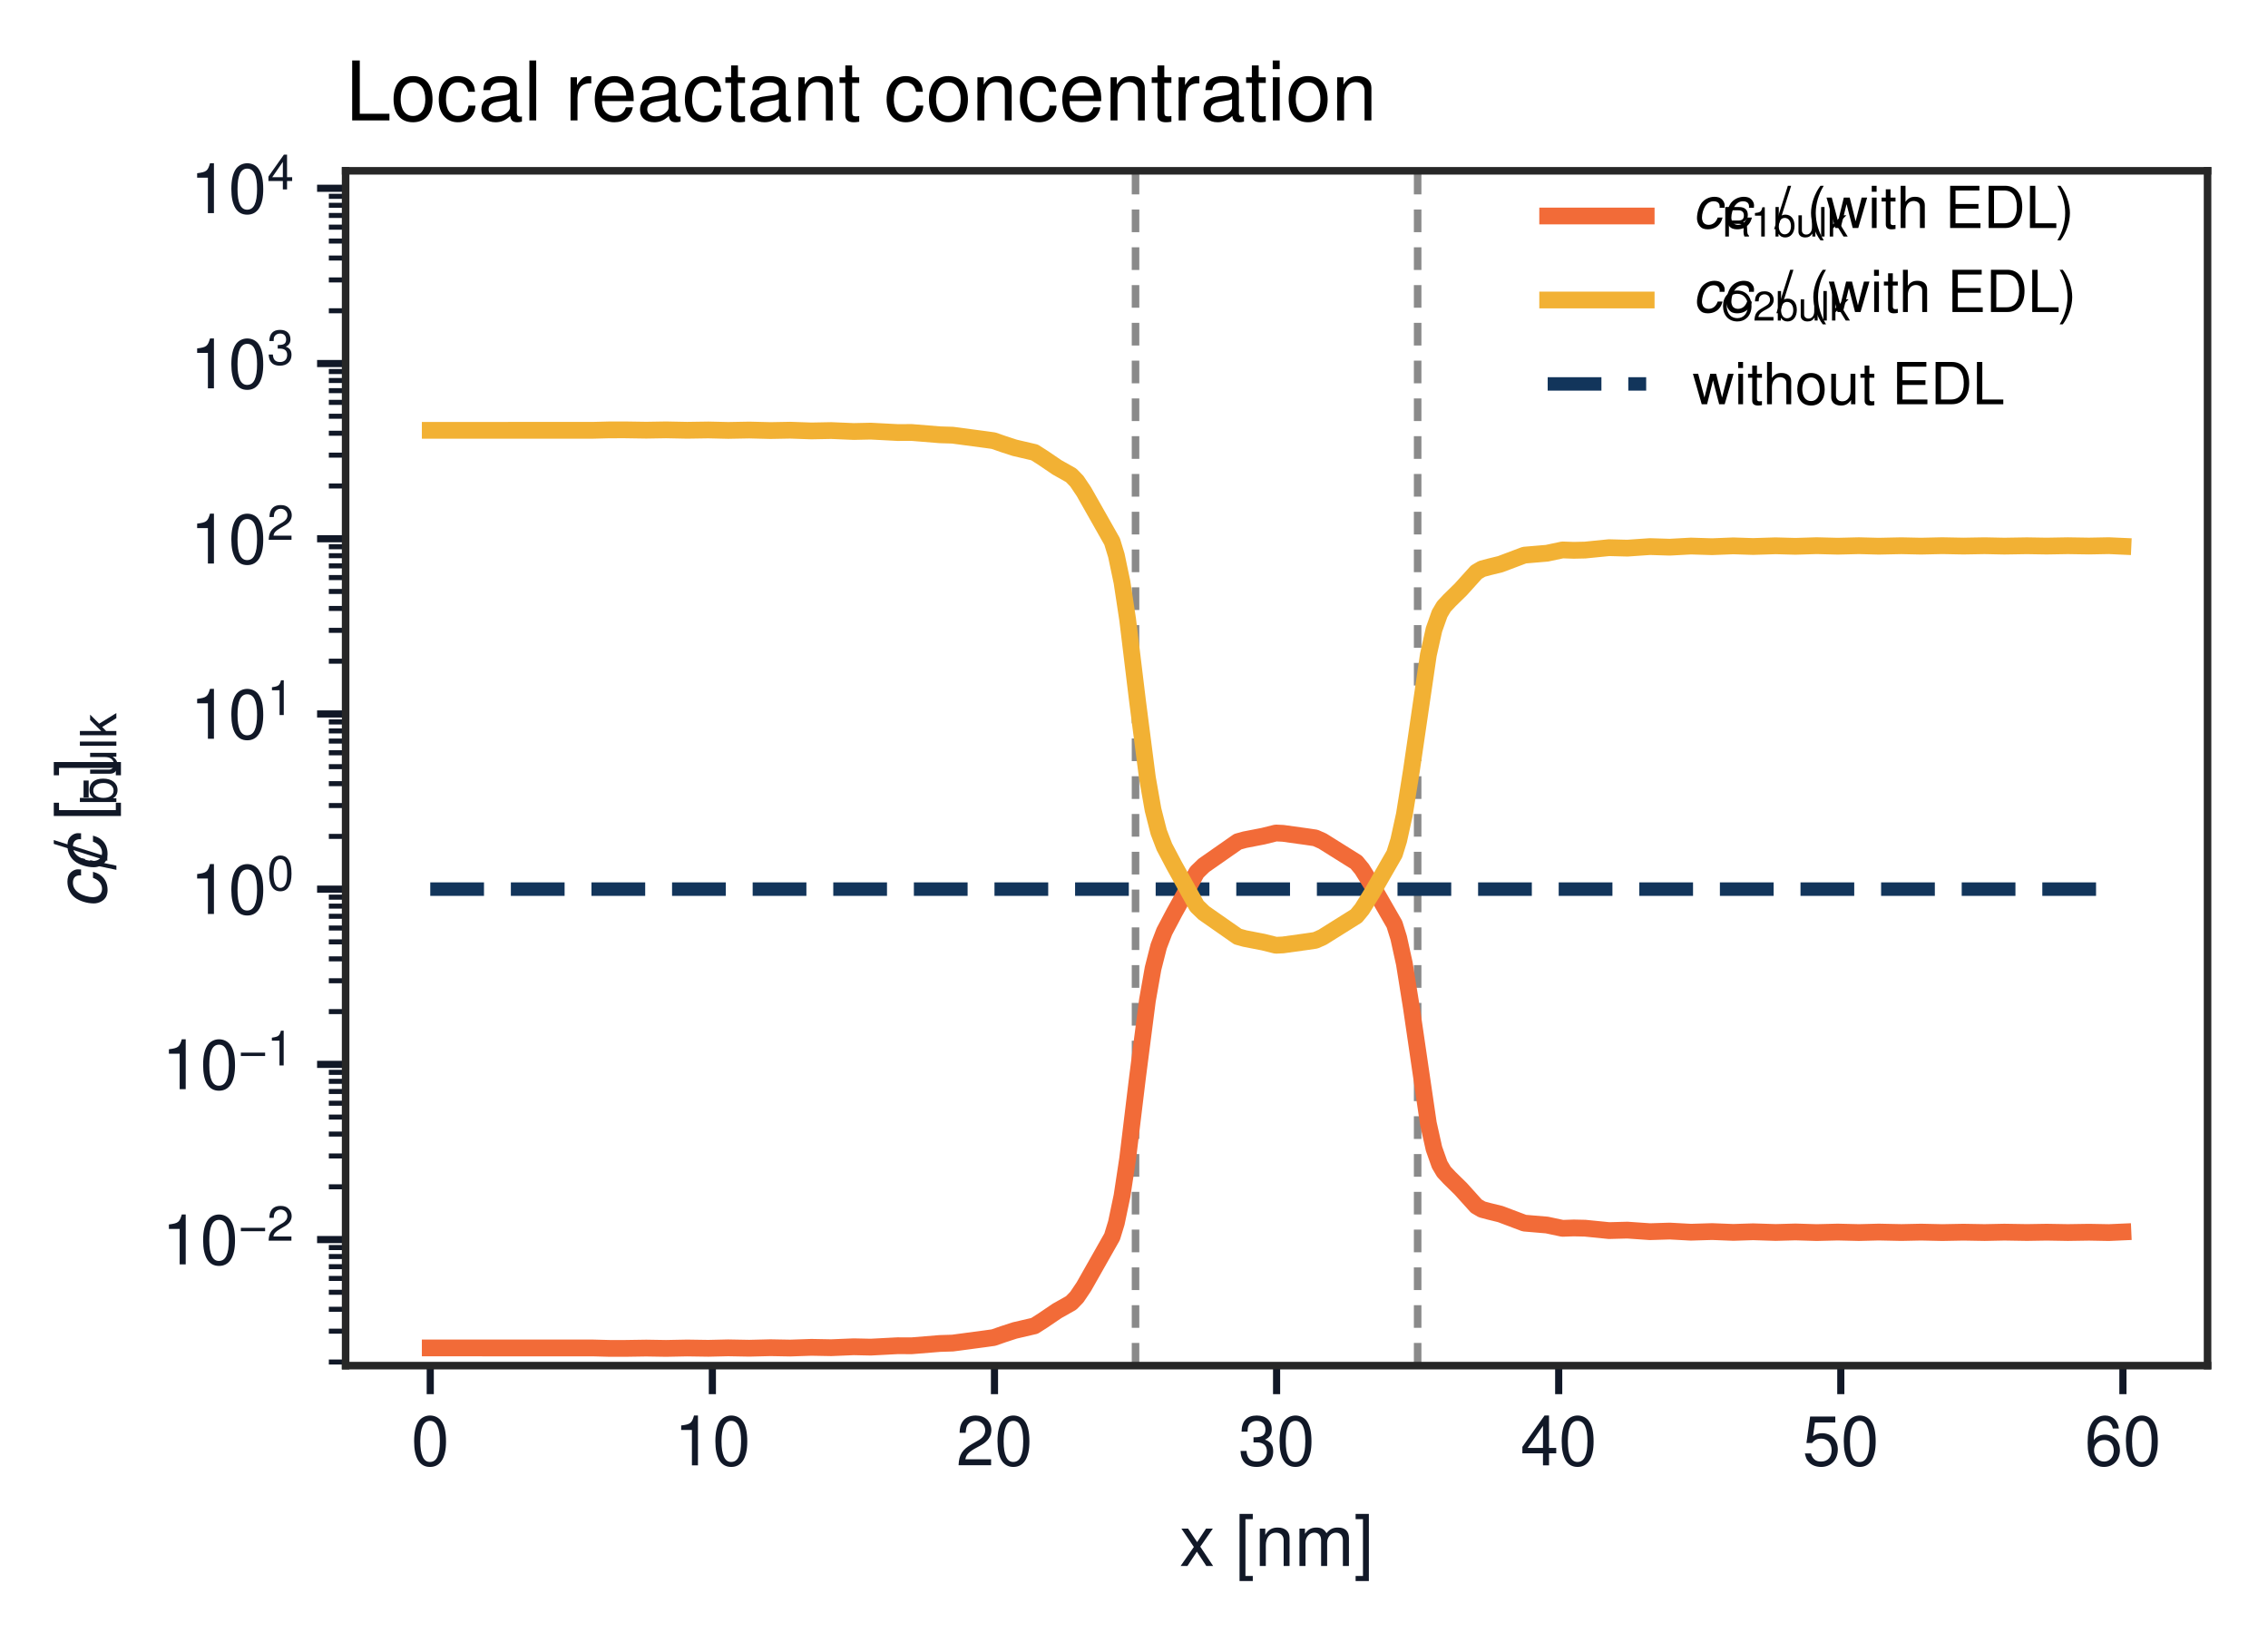
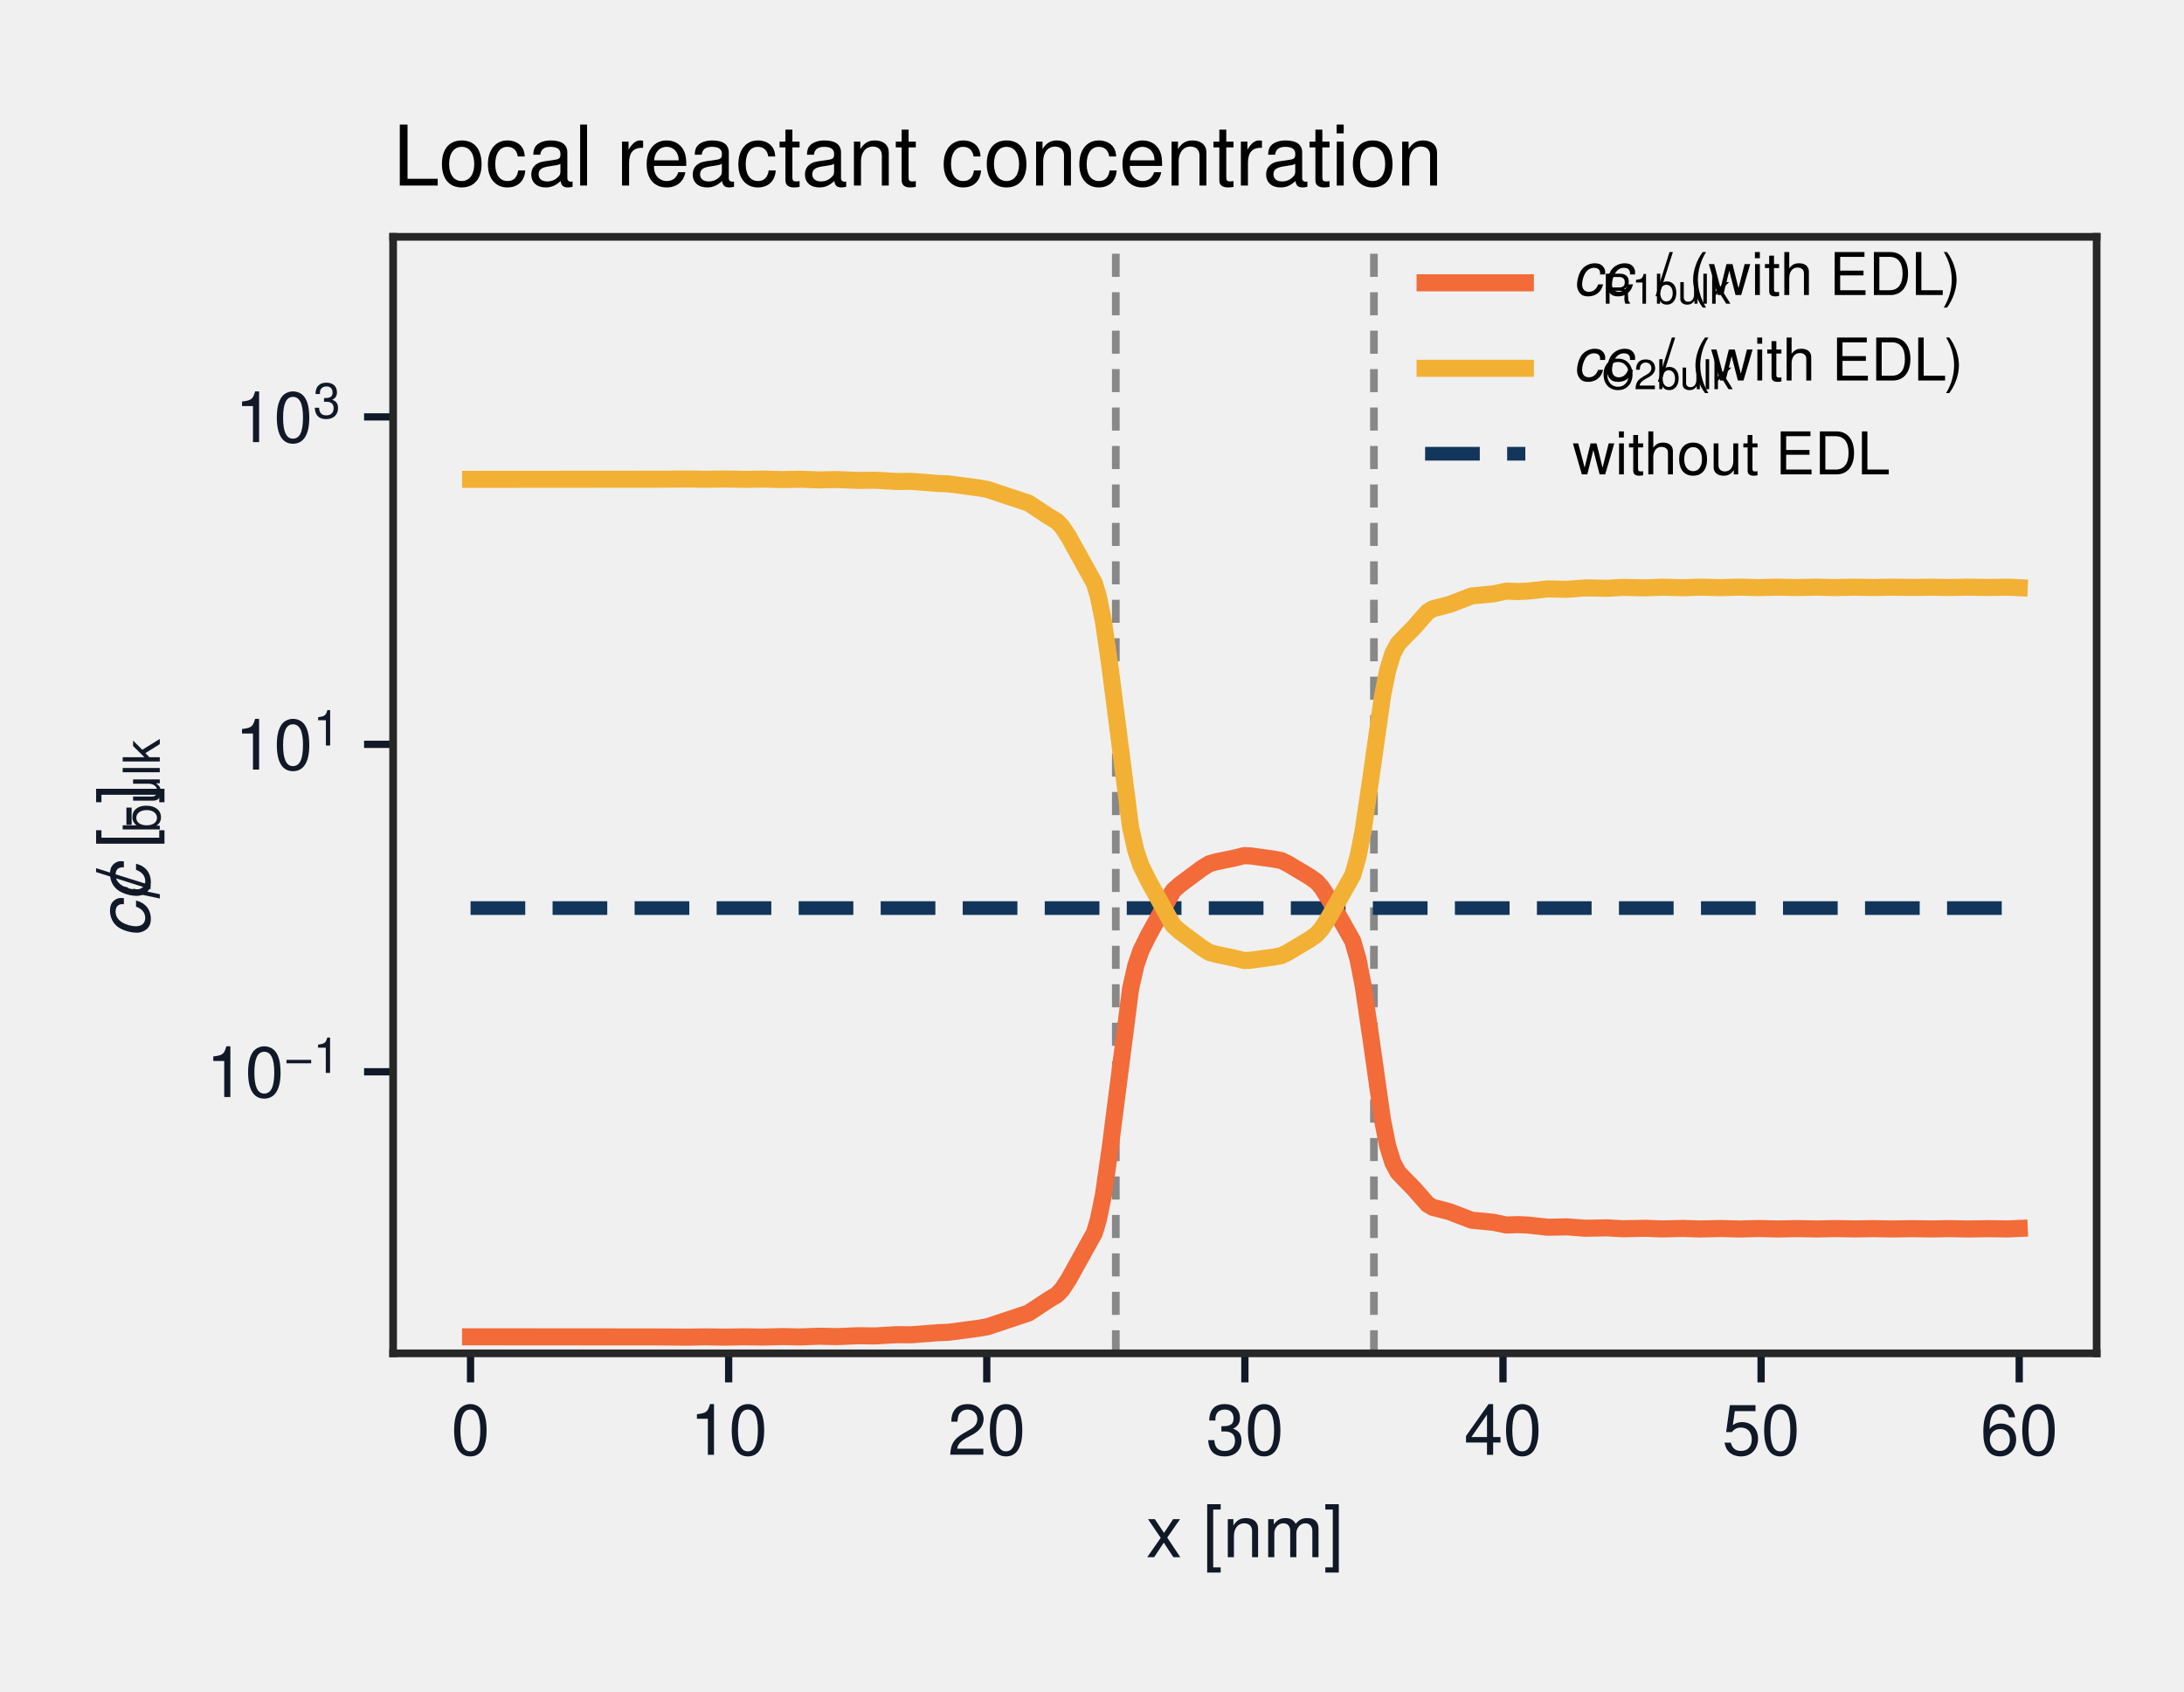
- <svg xmlns="http://www.w3.org/2000/svg" xmlns:xlink="http://www.w3.org/1999/xlink" width="270.125pt" height="195.568pt" viewBox="0 0 270.125 195.568" version="1.1">
+ <svg xmlns="http://www.w3.org/2000/svg" xmlns:xlink="http://www.w3.org/1999/xlink" width="255.6pt" height="198pt" viewBox="0 0 255.6 198" version="1.1">
  <defs>
    <style type="text/css">*{stroke-linejoin: round; stroke-linecap: butt}</style>
  </defs>
  <g id="figure_1">
    <g id="patch_1">
-       <path d="M 0 195.568  L 270.125 195.568  L 270.125 0  L 0 0  z " style="fill: #ffffff" />
+       <path d="M 0 198  L 255.6 198  L 255.6 0  L 0 0  L 0 198  z " style="fill: none; opacity: 0" />
    </g>
    <g id="axes_1">
      <g id="patch_2">
-         <path d="M 41.165 162.653  L 262.925 162.653  L 262.925 20.345  L 41.165 20.345  z " style="fill: #ffffff" />
+         <path d="M 46.008 158.4  L 245.376 158.4  L 245.376 27.72  L 46.008 27.72  L 46.008 158.4  z " style="fill: none" />
      </g>
      <g id="matplotlib.axis_1">
        <g id="xtick_1">
          <g id="line2d_1">
            <defs>
-               <path id="m03a0f07dfd" d="M 0 0  L 0 3.4  " style="stroke: #111827; stroke-width: 0.85" />
+               <path id="m084838611c" d="M 0 0  L 0 3.4  " style="stroke: #111827; stroke-width: 0.85" />
            </defs>
            <g>
-               <use xlink:href="#m03a0f07dfd" x="51.245" y="162.653" style="fill: #111827; stroke: #111827; stroke-width: 0.85" />
+               <use xlink:href="#m084838611c" x="55.07" y="158.4" style="fill: #111827; stroke: #111827; stroke-width: 0.85" />
            </g>
          </g>
          <g id="text_1">
-             <text style="fill: #111827; font: 8.2px 'Helvetica', 'Nimbus Sans', 'Arial', 'DejaVu Sans', sans-serif; text-anchor: middle" x="51.245" y="174.531" transform="rotate(-0 51.245 174.5311)">0</text>
+             <text style="fill: #111827; font: 8.2px 'Helvetica', 'Nimbus Sans', 'Arial', 'DejaVu Sans', sans-serif; text-anchor: middle" x="55.07" y="170.278" transform="rotate(-0 55.07018 170.2783)">0</text>
          </g>
        </g>
        <g id="xtick_2">
          <g id="line2d_2">
            <g>
-               <use xlink:href="#m03a0f07dfd" x="84.845" y="162.653" style="fill: #111827; stroke: #111827; stroke-width: 0.85" />
+               <use xlink:href="#m084838611c" x="85.277" y="158.4" style="fill: #111827; stroke: #111827; stroke-width: 0.85" />
            </g>
          </g>
          <g id="text_2">
-             <text style="fill: #111827; font: 8.2px 'Helvetica', 'Nimbus Sans', 'Arial', 'DejaVu Sans', sans-serif; text-anchor: middle" x="84.845" y="174.531" transform="rotate(-0 84.845 174.5311)">10</text>
+             <text style="fill: #111827; font: 8.2px 'Helvetica', 'Nimbus Sans', 'Arial', 'DejaVu Sans', sans-serif; text-anchor: middle" x="85.277" y="170.278" transform="rotate(-0 85.27746 170.2783)">10</text>
          </g>
        </g>
        <g id="xtick_3">
          <g id="line2d_3">
            <g>
-               <use xlink:href="#m03a0f07dfd" x="118.445" y="162.653" style="fill: #111827; stroke: #111827; stroke-width: 0.85" />
+               <use xlink:href="#m084838611c" x="115.485" y="158.4" style="fill: #111827; stroke: #111827; stroke-width: 0.85" />
            </g>
          </g>
          <g id="text_3">
-             <text style="fill: #111827; font: 8.2px 'Helvetica', 'Nimbus Sans', 'Arial', 'DejaVu Sans', sans-serif; text-anchor: middle" x="118.445" y="174.531" transform="rotate(-0 118.445 174.5311)">20</text>
+             <text style="fill: #111827; font: 8.2px 'Helvetica', 'Nimbus Sans', 'Arial', 'DejaVu Sans', sans-serif; text-anchor: middle" x="115.485" y="170.278" transform="rotate(-0 115.4847 170.2783)">20</text>
          </g>
        </g>
        <g id="xtick_4">
          <g id="line2d_4">
            <g>
-               <use xlink:href="#m03a0f07dfd" x="152.045" y="162.653" style="fill: #111827; stroke: #111827; stroke-width: 0.85" />
+               <use xlink:href="#m084838611c" x="145.692" y="158.4" style="fill: #111827; stroke: #111827; stroke-width: 0.85" />
            </g>
          </g>
          <g id="text_4">
-             <text style="fill: #111827; font: 8.2px 'Helvetica', 'Nimbus Sans', 'Arial', 'DejaVu Sans', sans-serif; text-anchor: middle" x="152.045" y="174.531" transform="rotate(-0 152.045 174.5311)">30</text>
+             <text style="fill: #111827; font: 8.2px 'Helvetica', 'Nimbus Sans', 'Arial', 'DejaVu Sans', sans-serif; text-anchor: middle" x="145.692" y="170.278" transform="rotate(-0 145.692 170.2783)">30</text>
          </g>
        </g>
        <g id="xtick_5">
          <g id="line2d_5">
            <g>
-               <use xlink:href="#m03a0f07dfd" x="185.645" y="162.653" style="fill: #111827; stroke: #111827; stroke-width: 0.85" />
+               <use xlink:href="#m084838611c" x="175.899" y="158.4" style="fill: #111827; stroke: #111827; stroke-width: 0.85" />
            </g>
          </g>
          <g id="text_5">
-             <text style="fill: #111827; font: 8.2px 'Helvetica', 'Nimbus Sans', 'Arial', 'DejaVu Sans', sans-serif; text-anchor: middle" x="185.645" y="174.531" transform="rotate(-0 185.645 174.5311)">40</text>
+             <text style="fill: #111827; font: 8.2px 'Helvetica', 'Nimbus Sans', 'Arial', 'DejaVu Sans', sans-serif; text-anchor: middle" x="175.899" y="170.278" transform="rotate(-0 175.8993 170.2783)">40</text>
          </g>
        </g>
        <g id="xtick_6">
          <g id="line2d_6">
            <g>
-               <use xlink:href="#m03a0f07dfd" x="219.245" y="162.653" style="fill: #111827; stroke: #111827; stroke-width: 0.85" />
+               <use xlink:href="#m084838611c" x="206.107" y="158.4" style="fill: #111827; stroke: #111827; stroke-width: 0.85" />
            </g>
          </g>
          <g id="text_6">
-             <text style="fill: #111827; font: 8.2px 'Helvetica', 'Nimbus Sans', 'Arial', 'DejaVu Sans', sans-serif; text-anchor: middle" x="219.245" y="174.531" transform="rotate(-0 219.245 174.5311)">50</text>
+             <text style="fill: #111827; font: 8.2px 'Helvetica', 'Nimbus Sans', 'Arial', 'DejaVu Sans', sans-serif; text-anchor: middle" x="206.107" y="170.278" transform="rotate(-0 206.1065 170.2783)">50</text>
          </g>
        </g>
        <g id="xtick_7">
          <g id="line2d_7">
            <g>
-               <use xlink:href="#m03a0f07dfd" x="252.845" y="162.653" style="fill: #111827; stroke: #111827; stroke-width: 0.85" />
+               <use xlink:href="#m084838611c" x="236.314" y="158.4" style="fill: #111827; stroke: #111827; stroke-width: 0.85" />
            </g>
          </g>
          <g id="text_7">
-             <text style="fill: #111827; font: 8.2px 'Helvetica', 'Nimbus Sans', 'Arial', 'DejaVu Sans', sans-serif; text-anchor: middle" x="252.845" y="174.531" transform="rotate(-0 252.845 174.5311)">60</text>
+             <text style="fill: #111827; font: 8.2px 'Helvetica', 'Nimbus Sans', 'Arial', 'DejaVu Sans', sans-serif; text-anchor: middle" x="236.314" y="170.278" transform="rotate(-0 236.3138 170.2783)">60</text>
          </g>
        </g>
        <g id="text_8">
-           <text style="fill: #111827; font: 8.5px 'Helvetica', 'Nimbus Sans', 'Arial', 'DejaVu Sans', sans-serif; text-anchor: middle" x="152.045" y="186.516" transform="rotate(-0 152.045 186.5155)">x [nm]</text>
+           <text style="fill: #111827; font: 8.5px 'Helvetica', 'Nimbus Sans', 'Arial', 'DejaVu Sans', sans-serif; text-anchor: middle" x="145.692" y="182.263" transform="rotate(-0 145.692 182.2627)">x [nm]</text>
        </g>
      </g>
      <g id="matplotlib.axis_2">
        <g id="ytick_1">
          <g id="line2d_8">
            <defs>
-               <path id="md4e3174eb7" d="M 0 0  L -3.4 0  " style="stroke: #111827; stroke-width: 0.85" />
+               <path id="ma000d14dc4" d="M 0 0  L -3.4 0  " style="stroke: #111827; stroke-width: 0.85" />
            </defs>
            <g>
-               <use xlink:href="#md4e3174eb7" x="41.165" y="147.636" style="fill: #111827; stroke: #111827; stroke-width: 0.85" />
+               <use xlink:href="#ma000d14dc4" x="46.008" y="125.447" style="fill: #111827; stroke: #111827; stroke-width: 0.85" />
            </g>
          </g>
          <g id="text_9">
-             <g style="fill: #111827" transform="translate(19.275 150.6255)">
-               <text>
-                 <tspan style="font: 8.2px 'Nimbus Sans'" x="0 4.552" y="-0.035">10</tspan>
-                 <tspan style="font: 5.74px 'Nimbus Sans'" x="9.175 12.522" y="-2.855">−2</tspan>
-               </text>
-             </g>
-           </g>
-         </g>
-         <g id="ytick_2">
-           <g id="line2d_9">
-             <g>
-               <use xlink:href="#md4e3174eb7" x="41.165" y="126.768" style="fill: #111827; stroke: #111827; stroke-width: 0.85" />
-             </g>
-           </g>
-           <g id="text_10">
-             <g style="fill: #111827" transform="translate(19.275 129.7573)">
+             <g style="fill: #111827" transform="translate(24.118 128.4366)">
              <text>
                <tspan style="font: 8.2px 'Nimbus Sans'" x="0 4.552" y="-0.035">10</tspan>
                <tspan style="font: 5.74px 'Nimbus Sans'" x="9.175 12.522" y="-2.855">−1</tspan>
              </text>
            </g>
          </g>
        </g>
-         <g id="ytick_3">
-           <g id="line2d_10">
-             <g>
-               <use xlink:href="#md4e3174eb7" x="41.165" y="105.9" style="fill: #111827; stroke: #111827; stroke-width: 0.85" />
-             </g>
-           </g>
-           <g id="text_11">
-             <g style="fill: #111827" transform="translate(22.637 108.8892)">
-               <text>
-                 <tspan style="font: 8.2px 'Nimbus Sans'" x="0 4.552" y="-0.035">10</tspan>
-                 <tspan style="font: 5.74px 'Nimbus Sans'" x="9.175" y="-2.855">0</tspan>
-               </text>
-             </g>
-           </g>
-         </g>
-         <g id="ytick_4">
-           <g id="line2d_11">
-             <g>
-               <use xlink:href="#md4e3174eb7" x="41.165" y="85.032" style="fill: #111827; stroke: #111827; stroke-width: 0.85" />
-             </g>
-           </g>
-           <g id="text_12">
-             <g style="fill: #111827" transform="translate(22.637 88.02105)">
+         <g id="ytick_2">
+           <g id="line2d_9">
+             <g>
+               <use xlink:href="#ma000d14dc4" x="46.008" y="87.121" style="fill: #111827; stroke: #111827; stroke-width: 0.85" />
+             </g>
+           </g>
+           <g id="text_10">
+             <g style="fill: #111827" transform="translate(27.48 90.11065)">
              <text>
                <tspan style="font: 8.2px 'Nimbus Sans'" x="0 4.552" y="-0.035">10</tspan>
                <tspan style="font: 5.74px 'Nimbus Sans'" x="9.175" y="-2.855">1</tspan>
              </text>
            </g>
          </g>
        </g>
-         <g id="ytick_5">
-           <g id="line2d_12">
-             <g>
-               <use xlink:href="#md4e3174eb7" x="41.165" y="64.164" style="fill: #111827; stroke: #111827; stroke-width: 0.85" />
-             </g>
-           </g>
-           <g id="text_13">
-             <g style="fill: #111827" transform="translate(22.637 67.15291)">
-               <text>
-                 <tspan style="font: 8.2px 'Nimbus Sans'" x="0 4.552" y="-0.035">10</tspan>
-                 <tspan style="font: 5.74px 'Nimbus Sans'" x="9.175" y="-2.855">2</tspan>
-               </text>
-             </g>
-           </g>
-         </g>
-         <g id="ytick_6">
-           <g id="line2d_13">
-             <g>
-               <use xlink:href="#md4e3174eb7" x="41.165" y="43.296" style="fill: #111827; stroke: #111827; stroke-width: 0.85" />
-             </g>
-           </g>
-           <g id="text_14">
-             <g style="fill: #111827" transform="translate(22.637 46.28478)">
+         <g id="ytick_3">
+           <g id="line2d_10">
+             <g>
+               <use xlink:href="#ma000d14dc4" x="46.008" y="48.795" style="fill: #111827; stroke: #111827; stroke-width: 0.85" />
+             </g>
+           </g>
+           <g id="text_11">
+             <g style="fill: #111827" transform="translate(27.48 51.78465)">
              <text>
                <tspan style="font: 8.2px 'Nimbus Sans'" x="0 4.552" y="-0.035">10</tspan>
                <tspan style="font: 5.74px 'Nimbus Sans'" x="9.175" y="-2.855">3</tspan>
              </text>
            </g>
          </g>
        </g>
-         <g id="ytick_7">
-           <g id="line2d_14">
-             <g>
-               <use xlink:href="#md4e3174eb7" x="41.165" y="22.427" style="fill: #111827; stroke: #111827; stroke-width: 0.85" />
-             </g>
-           </g>
-           <g id="text_15">
-             <g style="fill: #111827" transform="translate(22.637 25.41664)">
-               <text>
-                 <tspan style="font: 8.2px 'Nimbus Sans'" x="0 4.552" y="-0.035">10</tspan>
-                 <tspan style="font: 5.74px 'Nimbus Sans'" x="9.175" y="-2.855">4</tspan>
-               </text>
-             </g>
-           </g>
-         </g>
-         <g id="ytick_8">
-           <g id="line2d_15">
-             <defs>
-               <path id="mb7aff8fa93" d="M 0 0  L -2 0  " style="stroke: #111827; stroke-width: 0.6" />
-             </defs>
-             <g>
-               <use xlink:href="#mb7aff8fa93" x="41.165" y="162.223" style="fill: #111827; stroke: #111827; stroke-width: 0.6" />
-             </g>
-           </g>
-         </g>
-         <g id="ytick_9">
-           <g id="line2d_16">
-             <g>
-               <use xlink:href="#mb7aff8fa93" x="41.165" y="158.548" style="fill: #111827; stroke: #111827; stroke-width: 0.6" />
-             </g>
-           </g>
-         </g>
-         <g id="ytick_10">
-           <g id="line2d_17">
-             <g>
-               <use xlink:href="#mb7aff8fa93" x="41.165" y="155.941" style="fill: #111827; stroke: #111827; stroke-width: 0.6" />
-             </g>
-           </g>
-         </g>
-         <g id="ytick_11">
-           <g id="line2d_18">
-             <g>
-               <use xlink:href="#mb7aff8fa93" x="41.165" y="153.918" style="fill: #111827; stroke: #111827; stroke-width: 0.6" />
-             </g>
-           </g>
-         </g>
-         <g id="ytick_12">
-           <g id="line2d_19">
-             <g>
-               <use xlink:href="#mb7aff8fa93" x="41.165" y="152.266" style="fill: #111827; stroke: #111827; stroke-width: 0.6" />
-             </g>
-           </g>
-         </g>
-         <g id="ytick_13">
-           <g id="line2d_20">
-             <g>
-               <use xlink:href="#mb7aff8fa93" x="41.165" y="150.869" style="fill: #111827; stroke: #111827; stroke-width: 0.6" />
-             </g>
-           </g>
-         </g>
-         <g id="ytick_14">
-           <g id="line2d_21">
-             <g>
-               <use xlink:href="#mb7aff8fa93" x="41.165" y="149.659" style="fill: #111827; stroke: #111827; stroke-width: 0.6" />
-             </g>
-           </g>
-         </g>
-         <g id="ytick_15">
-           <g id="line2d_22">
-             <g>
-               <use xlink:href="#mb7aff8fa93" x="41.165" y="148.591" style="fill: #111827; stroke: #111827; stroke-width: 0.6" />
-             </g>
-           </g>
-         </g>
-         <g id="ytick_16">
-           <g id="line2d_23">
-             <g>
-               <use xlink:href="#mb7aff8fa93" x="41.165" y="141.354" style="fill: #111827; stroke: #111827; stroke-width: 0.6" />
-             </g>
-           </g>
-         </g>
-         <g id="ytick_17">
-           <g id="line2d_24">
-             <g>
-               <use xlink:href="#mb7aff8fa93" x="41.165" y="137.68" style="fill: #111827; stroke: #111827; stroke-width: 0.6" />
-             </g>
-           </g>
-         </g>
-         <g id="ytick_18">
-           <g id="line2d_25">
-             <g>
-               <use xlink:href="#mb7aff8fa93" x="41.165" y="135.072" style="fill: #111827; stroke: #111827; stroke-width: 0.6" />
-             </g>
-           </g>
-         </g>
-         <g id="ytick_19">
-           <g id="line2d_26">
-             <g>
-               <use xlink:href="#mb7aff8fa93" x="41.165" y="133.05" style="fill: #111827; stroke: #111827; stroke-width: 0.6" />
-             </g>
-           </g>
-         </g>
-         <g id="ytick_20">
-           <g id="line2d_27">
-             <g>
-               <use xlink:href="#mb7aff8fa93" x="41.165" y="131.398" style="fill: #111827; stroke: #111827; stroke-width: 0.6" />
-             </g>
-           </g>
-         </g>
-         <g id="ytick_21">
-           <g id="line2d_28">
-             <g>
-               <use xlink:href="#mb7aff8fa93" x="41.165" y="130.001" style="fill: #111827; stroke: #111827; stroke-width: 0.6" />
-             </g>
-           </g>
-         </g>
-         <g id="ytick_22">
-           <g id="line2d_29">
-             <g>
-               <use xlink:href="#mb7aff8fa93" x="41.165" y="128.79" style="fill: #111827; stroke: #111827; stroke-width: 0.6" />
-             </g>
-           </g>
-         </g>
-         <g id="ytick_23">
-           <g id="line2d_30">
-             <g>
-               <use xlink:href="#mb7aff8fa93" x="41.165" y="127.723" style="fill: #111827; stroke: #111827; stroke-width: 0.6" />
-             </g>
-           </g>
-         </g>
-         <g id="ytick_24">
-           <g id="line2d_31">
-             <g>
-               <use xlink:href="#mb7aff8fa93" x="41.165" y="120.486" style="fill: #111827; stroke: #111827; stroke-width: 0.6" />
-             </g>
-           </g>
-         </g>
-         <g id="ytick_25">
-           <g id="line2d_32">
-             <g>
-               <use xlink:href="#mb7aff8fa93" x="41.165" y="116.812" style="fill: #111827; stroke: #111827; stroke-width: 0.6" />
-             </g>
-           </g>
-         </g>
-         <g id="ytick_26">
-           <g id="line2d_33">
-             <g>
-               <use xlink:href="#mb7aff8fa93" x="41.165" y="114.204" style="fill: #111827; stroke: #111827; stroke-width: 0.6" />
-             </g>
-           </g>
-         </g>
-         <g id="ytick_27">
-           <g id="line2d_34">
-             <g>
-               <use xlink:href="#mb7aff8fa93" x="41.165" y="112.182" style="fill: #111827; stroke: #111827; stroke-width: 0.6" />
-             </g>
-           </g>
-         </g>
-         <g id="ytick_28">
-           <g id="line2d_35">
-             <g>
-               <use xlink:href="#mb7aff8fa93" x="41.165" y="110.53" style="fill: #111827; stroke: #111827; stroke-width: 0.6" />
-             </g>
-           </g>
-         </g>
-         <g id="ytick_29">
-           <g id="line2d_36">
-             <g>
-               <use xlink:href="#mb7aff8fa93" x="41.165" y="109.133" style="fill: #111827; stroke: #111827; stroke-width: 0.6" />
-             </g>
-           </g>
-         </g>
-         <g id="ytick_30">
-           <g id="line2d_37">
-             <g>
-               <use xlink:href="#mb7aff8fa93" x="41.165" y="107.922" style="fill: #111827; stroke: #111827; stroke-width: 0.6" />
-             </g>
-           </g>
-         </g>
-         <g id="ytick_31">
-           <g id="line2d_38">
-             <g>
-               <use xlink:href="#mb7aff8fa93" x="41.165" y="106.855" style="fill: #111827; stroke: #111827; stroke-width: 0.6" />
-             </g>
-           </g>
-         </g>
-         <g id="ytick_32">
-           <g id="line2d_39">
-             <g>
-               <use xlink:href="#mb7aff8fa93" x="41.165" y="99.618" style="fill: #111827; stroke: #111827; stroke-width: 0.6" />
-             </g>
-           </g>
-         </g>
-         <g id="ytick_33">
-           <g id="line2d_40">
-             <g>
-               <use xlink:href="#mb7aff8fa93" x="41.165" y="95.943" style="fill: #111827; stroke: #111827; stroke-width: 0.6" />
-             </g>
-           </g>
-         </g>
-         <g id="ytick_34">
-           <g id="line2d_41">
-             <g>
-               <use xlink:href="#mb7aff8fa93" x="41.165" y="93.336" style="fill: #111827; stroke: #111827; stroke-width: 0.6" />
-             </g>
-           </g>
-         </g>
-         <g id="ytick_35">
-           <g id="line2d_42">
-             <g>
-               <use xlink:href="#mb7aff8fa93" x="41.165" y="91.314" style="fill: #111827; stroke: #111827; stroke-width: 0.6" />
-             </g>
-           </g>
-         </g>
-         <g id="ytick_36">
-           <g id="line2d_43">
-             <g>
-               <use xlink:href="#mb7aff8fa93" x="41.165" y="89.661" style="fill: #111827; stroke: #111827; stroke-width: 0.6" />
-             </g>
-           </g>
-         </g>
-         <g id="ytick_37">
-           <g id="line2d_44">
-             <g>
-               <use xlink:href="#mb7aff8fa93" x="41.165" y="88.264" style="fill: #111827; stroke: #111827; stroke-width: 0.6" />
-             </g>
-           </g>
-         </g>
-         <g id="ytick_38">
-           <g id="line2d_45">
-             <g>
-               <use xlink:href="#mb7aff8fa93" x="41.165" y="87.054" style="fill: #111827; stroke: #111827; stroke-width: 0.6" />
-             </g>
-           </g>
-         </g>
-         <g id="ytick_39">
-           <g id="line2d_46">
-             <g>
-               <use xlink:href="#mb7aff8fa93" x="41.165" y="85.987" style="fill: #111827; stroke: #111827; stroke-width: 0.6" />
-             </g>
-           </g>
-         </g>
-         <g id="ytick_40">
-           <g id="line2d_47">
-             <g>
-               <use xlink:href="#mb7aff8fa93" x="41.165" y="78.75" style="fill: #111827; stroke: #111827; stroke-width: 0.6" />
-             </g>
-           </g>
-         </g>
-         <g id="ytick_41">
-           <g id="line2d_48">
-             <g>
-               <use xlink:href="#mb7aff8fa93" x="41.165" y="75.075" style="fill: #111827; stroke: #111827; stroke-width: 0.6" />
-             </g>
-           </g>
-         </g>
-         <g id="ytick_42">
-           <g id="line2d_49">
-             <g>
-               <use xlink:href="#mb7aff8fa93" x="41.165" y="72.468" style="fill: #111827; stroke: #111827; stroke-width: 0.6" />
-             </g>
-           </g>
-         </g>
-         <g id="ytick_43">
-           <g id="line2d_50">
-             <g>
-               <use xlink:href="#mb7aff8fa93" x="41.165" y="70.446" style="fill: #111827; stroke: #111827; stroke-width: 0.6" />
-             </g>
-           </g>
-         </g>
-         <g id="ytick_44">
-           <g id="line2d_51">
-             <g>
-               <use xlink:href="#mb7aff8fa93" x="41.165" y="68.793" style="fill: #111827; stroke: #111827; stroke-width: 0.6" />
-             </g>
-           </g>
-         </g>
-         <g id="ytick_45">
-           <g id="line2d_52">
-             <g>
-               <use xlink:href="#mb7aff8fa93" x="41.165" y="67.396" style="fill: #111827; stroke: #111827; stroke-width: 0.6" />
-             </g>
-           </g>
-         </g>
-         <g id="ytick_46">
-           <g id="line2d_53">
-             <g>
-               <use xlink:href="#mb7aff8fa93" x="41.165" y="66.186" style="fill: #111827; stroke: #111827; stroke-width: 0.6" />
-             </g>
-           </g>
-         </g>
-         <g id="ytick_47">
-           <g id="line2d_54">
-             <g>
-               <use xlink:href="#mb7aff8fa93" x="41.165" y="65.119" style="fill: #111827; stroke: #111827; stroke-width: 0.6" />
-             </g>
-           </g>
-         </g>
-         <g id="ytick_48">
-           <g id="line2d_55">
-             <g>
-               <use xlink:href="#mb7aff8fa93" x="41.165" y="57.882" style="fill: #111827; stroke: #111827; stroke-width: 0.6" />
-             </g>
-           </g>
-         </g>
-         <g id="ytick_49">
-           <g id="line2d_56">
-             <g>
-               <use xlink:href="#mb7aff8fa93" x="41.165" y="54.207" style="fill: #111827; stroke: #111827; stroke-width: 0.6" />
-             </g>
-           </g>
-         </g>
-         <g id="ytick_50">
-           <g id="line2d_57">
-             <g>
-               <use xlink:href="#mb7aff8fa93" x="41.165" y="51.6" style="fill: #111827; stroke: #111827; stroke-width: 0.6" />
-             </g>
-           </g>
-         </g>
-         <g id="ytick_51">
-           <g id="line2d_58">
-             <g>
-               <use xlink:href="#mb7aff8fa93" x="41.165" y="49.578" style="fill: #111827; stroke: #111827; stroke-width: 0.6" />
-             </g>
-           </g>
-         </g>
-         <g id="ytick_52">
-           <g id="line2d_59">
-             <g>
-               <use xlink:href="#mb7aff8fa93" x="41.165" y="47.925" style="fill: #111827; stroke: #111827; stroke-width: 0.6" />
-             </g>
-           </g>
-         </g>
-         <g id="ytick_53">
-           <g id="line2d_60">
-             <g>
-               <use xlink:href="#mb7aff8fa93" x="41.165" y="46.528" style="fill: #111827; stroke: #111827; stroke-width: 0.6" />
-             </g>
-           </g>
-         </g>
-         <g id="ytick_54">
-           <g id="line2d_61">
-             <g>
-               <use xlink:href="#mb7aff8fa93" x="41.165" y="45.318" style="fill: #111827; stroke: #111827; stroke-width: 0.6" />
-             </g>
-           </g>
-         </g>
-         <g id="ytick_55">
-           <g id="line2d_62">
-             <g>
-               <use xlink:href="#mb7aff8fa93" x="41.165" y="44.25" style="fill: #111827; stroke: #111827; stroke-width: 0.6" />
-             </g>
-           </g>
-         </g>
-         <g id="ytick_56">
-           <g id="line2d_63">
-             <g>
-               <use xlink:href="#mb7aff8fa93" x="41.165" y="37.014" style="fill: #111827; stroke: #111827; stroke-width: 0.6" />
-             </g>
-           </g>
-         </g>
-         <g id="ytick_57">
-           <g id="line2d_64">
-             <g>
-               <use xlink:href="#mb7aff8fa93" x="41.165" y="33.339" style="fill: #111827; stroke: #111827; stroke-width: 0.6" />
-             </g>
-           </g>
-         </g>
-         <g id="ytick_58">
-           <g id="line2d_65">
-             <g>
-               <use xlink:href="#mb7aff8fa93" x="41.165" y="30.732" style="fill: #111827; stroke: #111827; stroke-width: 0.6" />
-             </g>
-           </g>
-         </g>
-         <g id="ytick_59">
-           <g id="line2d_66">
-             <g>
-               <use xlink:href="#mb7aff8fa93" x="41.165" y="28.709" style="fill: #111827; stroke: #111827; stroke-width: 0.6" />
-             </g>
-           </g>
-         </g>
-         <g id="ytick_60">
-           <g id="line2d_67">
-             <g>
-               <use xlink:href="#mb7aff8fa93" x="41.165" y="27.057" style="fill: #111827; stroke: #111827; stroke-width: 0.6" />
-             </g>
-           </g>
-         </g>
-         <g id="ytick_61">
-           <g id="line2d_68">
-             <g>
-               <use xlink:href="#mb7aff8fa93" x="41.165" y="25.66" style="fill: #111827; stroke: #111827; stroke-width: 0.6" />
-             </g>
-           </g>
-         </g>
-         <g id="ytick_62">
-           <g id="line2d_69">
-             <g>
-               <use xlink:href="#mb7aff8fa93" x="41.165" y="24.45" style="fill: #111827; stroke: #111827; stroke-width: 0.6" />
-             </g>
-           </g>
-         </g>
-         <g id="ytick_63">
-           <g id="line2d_70">
-             <g>
-               <use xlink:href="#mb7aff8fa93" x="41.165" y="23.382" style="fill: #111827; stroke: #111827; stroke-width: 0.6" />
-             </g>
-           </g>
-         </g>
-         <g id="text_16">
-           <g style="fill: #111827" transform="translate(13.405 108.2438) rotate(-90)">
+         <g id="text_12">
+           <g style="fill: #111827" transform="translate(18.248 109.805) rotate(-90)">
            <text>
              <tspan style="font: italic 8.5px 'Nimbus Sans'" x="0 8.143" y="-0.797">cc</tspan>
              <tspan style="font: italic 5.95px 'Nimbus Sans'" x="4.25" y="0.456">i</tspan>
              <tspan style="font: 8.5px 'Nimbus Sans'" x="5.78 23.514 25.877 28.24 31.07" y="-0.797">/ [-]</tspan>
              <tspan style="font: 5.95px 'Nimbus Sans'" x="12.393 15.701 19.009 20.33" y="0.456">bulk</tspan>
            </text>
          </g>
        </g>
      </g>
-       <g id="line2d_71">
-         <path d="M 135.245 162.653  L 135.245 20.345  " clip-path="url(#pa3cbdc20de)" style="fill: none; stroke-dasharray: 2.7,1.8; stroke-dashoffset: 0; stroke: #767676; stroke-opacity: 0.85; stroke-width: 0.9" />
-       </g>
-       <g id="line2d_72">
-         <path d="M 168.845 162.653  L 168.845 20.345  " clip-path="url(#pa3cbdc20de)" style="fill: none; stroke-dasharray: 2.7,1.8; stroke-dashoffset: 0; stroke: #767676; stroke-opacity: 0.85; stroke-width: 0.9" />
-       </g>
-       <g id="line2d_73">
-         <path d="M 51.245 105.9  L 252.845 105.9  L 252.845 105.9  " clip-path="url(#pa3cbdc20de)" style="fill: none; stroke-dasharray: 6.4,3.2; stroke-dashoffset: 0; stroke: #12355b; stroke-width: 1.6" />
+       <g id="line2d_11">
+         <path d="M 130.588 158.4  L 130.588 27.72  " clip-path="url(#p7b7f25fe6c)" style="fill: none; stroke-dasharray: 2.7,1.8; stroke-dashoffset: 0; stroke: #767676; stroke-opacity: 0.85; stroke-width: 0.9" />
+       </g>
+       <g id="line2d_12">
+         <path d="M 160.796 158.4  L 160.796 27.72  " clip-path="url(#p7b7f25fe6c)" style="fill: none; stroke-dasharray: 2.7,1.8; stroke-dashoffset: 0; stroke: #767676; stroke-opacity: 0.85; stroke-width: 0.9" />
+       </g>
+       <g id="line2d_13">
+         <path d="M 55.07 106.284  L 236.314 106.284  L 236.314 106.284  " clip-path="url(#p7b7f25fe6c)" style="fill: none; stroke-dasharray: 6.4,3.2; stroke-dashoffset: 0; stroke: #12355b; stroke-width: 1.6" />
      </g>
      <g id="patch_3">
-         <path d="M 41.165 162.653  L 41.165 20.345  " style="fill: none; stroke: #272727; stroke-width: 0.9; stroke-linejoin: miter; stroke-linecap: square" />
+         <path d="M 46.008 158.4  L 46.008 27.72  " style="fill: none; stroke: #272727; stroke-width: 0.9; stroke-linejoin: miter; stroke-linecap: square" />
      </g>
      <g id="patch_4">
-         <path d="M 262.925 162.653  L 262.925 20.345  " style="fill: none; stroke: #272727; stroke-width: 0.9; stroke-linejoin: miter; stroke-linecap: square" />
+         <path d="M 245.376 158.4  L 245.376 27.72  " style="fill: none; stroke: #272727; stroke-width: 0.9; stroke-linejoin: miter; stroke-linecap: square" />
      </g>
      <g id="patch_5">
-         <path d="M 41.165 162.653  L 262.925 162.653  " style="fill: none; stroke: #272727; stroke-width: 0.9; stroke-linejoin: miter; stroke-linecap: square" />
+         <path d="M 46.008 158.4  L 245.376 158.4  " style="fill: none; stroke: #272727; stroke-width: 0.9; stroke-linejoin: miter; stroke-linecap: square" />
      </g>
      <g id="patch_6">
-         <path d="M 41.165 20.345  L 262.925 20.345  " style="fill: none; stroke: #272727; stroke-width: 0.9; stroke-linejoin: miter; stroke-linecap: square" />
-       </g>
-       <g id="line2d_74">
-         <path d="M 51.245 160.545  L 70.581 160.547  L 72.599 160.601  L 74.448 160.602  L 76.97 160.563  L 79.324 160.602  L 81.847 160.552  L 84.369 160.59  L 86.723 160.535  L 89.245 160.581  L 91.767 160.518  L 94.121 160.561  L 96.643 160.474  L 98.997 160.519  L 101.687 160.406  L 103.705 160.45  L 106.899 160.283  L 108.581 160.289  L 111.944 160.015  L 113.457 159.968  L 117.324 159.454  L 118.333 159.313  L 119.51 158.904  L 120.855 158.465  L 123.209 157.917  L 124.218 157.275  L 125.899 156.133  L 127.581 155.186  L 128.253 154.493  L 129.094 153.241  L 132.457 147.301  L 132.961 145.652  L 133.634 142.445  L 134.306 138.006  L 135.483 128.296  L 136.66 119.154  L 137.333 115.342  L 138.005 112.701  L 138.678 110.942  L 139.855 108.709  L 142.545 103.882  L 143.386 103.067  L 147.421 100.248  L 148.262 100.014  L 150.448 99.591  L 151.961 99.214  L 152.802 99.254  L 155.66 99.65  L 156.669 99.8  L 157.51 100.173  L 161.545 102.699  L 162.217 103.516  L 163.394 105.408  L 166.085 110.088  L 166.589 111.708  L 167.262 114.769  L 168.102 120.014  L 170.12 133.802  L 170.793 136.815  L 171.465 138.71  L 171.97 139.562  L 172.642 140.282  L 173.987 141.601  L 175.837 143.654  L 176.509 144.049  L 177.35 144.273  L 178.695 144.603  L 181.554 145.68  L 184.244 145.907  L 186.093 146.3  L 187.438 146.255  L 188.784 146.284  L 191.642 146.57  L 193.828 146.513  L 196.518 146.699  L 198.872 146.626  L 201.394 146.763  L 203.916 146.686  L 206.438 146.786  L 208.792 146.709  L 211.483 146.795  L 213.836 146.73  L 216.359 146.807  L 218.881 146.744  L 221.403 146.805  L 223.757 146.744  L 226.447 146.801  L 228.801 146.751  L 231.323 146.807  L 233.845 146.758  L 236.367 146.803  L 238.721 146.754  L 241.411 146.798  L 243.765 146.759  L 246.288 146.803  L 248.81 146.763  L 251.164 146.808  L 252.845 146.733  L 252.845 146.733  " clip-path="url(#pa3cbdc20de)" style="fill: none; stroke: #f26b38; stroke-width: 2; stroke-linecap: square" />
-       </g>
-       <g id="line2d_75">
-         <path d="M 51.245 51.255  L 70.581 51.253  L 72.599 51.2  L 74.448 51.198  L 76.97 51.237  L 79.324 51.198  L 81.847 51.248  L 84.369 51.21  L 86.723 51.265  L 89.245 51.219  L 91.767 51.282  L 94.121 51.239  L 96.643 51.326  L 98.997 51.281  L 101.687 51.394  L 103.705 51.35  L 106.899 51.517  L 108.581 51.511  L 111.944 51.785  L 113.457 51.832  L 117.324 52.346  L 118.333 52.487  L 119.51 52.897  L 120.855 53.335  L 123.209 53.883  L 124.218 54.525  L 125.899 55.667  L 127.581 56.614  L 128.253 57.307  L 129.094 58.559  L 132.457 64.499  L 132.961 66.148  L 133.634 69.355  L 134.306 73.794  L 135.483 83.504  L 136.66 92.646  L 137.333 96.458  L 138.005 99.099  L 138.678 100.858  L 139.855 103.091  L 142.545 107.918  L 143.386 108.733  L 147.421 111.552  L 148.262 111.786  L 150.448 112.209  L 151.961 112.586  L 152.802 112.546  L 155.66 112.15  L 156.669 112  L 157.51 111.628  L 161.545 109.101  L 162.217 108.284  L 163.394 106.392  L 166.085 101.712  L 166.589 100.092  L 167.262 97.031  L 168.102 91.786  L 170.12 77.998  L 170.793 74.985  L 171.465 73.09  L 171.97 72.238  L 172.642 71.518  L 173.987 70.199  L 175.837 68.146  L 176.509 67.751  L 177.35 67.527  L 178.695 67.197  L 181.554 66.12  L 184.244 65.893  L 186.093 65.5  L 187.438 65.545  L 188.784 65.516  L 191.642 65.23  L 193.828 65.287  L 196.518 65.101  L 198.872 65.174  L 201.394 65.037  L 203.916 65.114  L 206.438 65.014  L 208.792 65.091  L 211.483 65.006  L 213.836 65.07  L 216.359 64.993  L 218.881 65.056  L 221.403 64.995  L 223.757 65.056  L 226.447 64.999  L 228.801 65.049  L 231.323 64.993  L 233.845 65.042  L 236.367 64.998  L 238.721 65.046  L 241.411 65.002  L 243.765 65.041  L 246.288 64.997  L 248.81 65.037  L 251.164 64.992  L 252.845 65.067  L 252.845 65.067  " clip-path="url(#pa3cbdc20de)" style="fill: none; stroke: #f2b134; stroke-width: 2; stroke-linecap: square" />
-       </g>
-       <g id="text_17">
-         <text style="font: 9.8px 'Helvetica', 'Nimbus Sans', 'Arial', 'DejaVu Sans', sans-serif; text-anchor: start" x="41.165" y="14.345" transform="rotate(-0 41.165 14.34481)">Local reactant concentration</text>
+         <path d="M 46.008 27.72  L 245.376 27.72  " style="fill: none; stroke: #272727; stroke-width: 0.9; stroke-linejoin: miter; stroke-linecap: square" />
+       </g>
+       <g id="line2d_14">
+         <path d="M 55.07 156.464  L 76.535 156.48  L 78.349 156.49  L 80.465 156.508  L 82.582 156.471  L 84.849 156.506  L 87.117 156.464  L 89.233 156.498  L 91.5 156.44  L 93.617 156.479  L 95.884 156.399  L 98 156.441  L 100.419 156.337  L 102.384 156.364  L 104.954 156.215  L 106.617 156.229  L 109.791 155.984  L 111 155.934  L 114.628 155.454  L 115.535 155.292  L 120.372 153.683  L 122.64 152.184  L 123.698 151.544  L 124.303 150.907  L 125.058 149.757  L 128.082 144.302  L 128.535 142.788  L 129.14 139.844  L 129.896 134.593  L 132.314 115.725  L 132.919 113.046  L 133.523 111.264  L 134.43 109.428  L 137.302 104.251  L 138.058 103.571  L 140.628 101.654  L 141.535 101.095  L 142.291 100.879  L 144.407 100.441  L 145.616 100.145  L 146.372 100.182  L 149.093 100.554  L 150 100.733  L 150.756 101.117  L 153.326 102.653  L 154.082 103.197  L 154.686 103.885  L 155.593 105.312  L 158.314 110.13  L 158.919 112.228  L 159.523 115.286  L 160.43 121.454  L 161.791 131.05  L 162.395 134.083  L 163 136.064  L 163.605 137.196  L 164.361 137.995  L 165.419 139.069  L 167.081 140.954  L 167.686 141.317  L 168.593 141.549  L 169.651 141.825  L 172.221 142.814  L 174.791 143.065  L 176.302 143.383  L 177.663 143.333  L 178.872 143.39  L 181.14 143.64  L 183.407 143.595  L 185.523 143.759  L 188.093 143.713  L 189.907 143.817  L 192.628 143.765  L 194.442 143.839  L 197.012 143.781  L 198.977 143.847  L 201.395 143.788  L 203.512 143.849  L 205.779 143.791  L 208.046 143.847  L 210.314 143.8  L 212.581 143.844  L 214.698 143.798  L 217.116 143.84  L 219.232 143.804  L 221.5 143.845  L 223.767 143.809  L 226.035 143.841  L 228.151 143.805  L 230.418 143.846  L 232.686 143.809  L 234.953 143.841  L 236.314 143.781  L 236.314 143.781  " clip-path="url(#p7b7f25fe6c)" style="fill: none; stroke: #f26b38; stroke-width: 2; stroke-linecap: square" />
+       </g>
+       <g id="line2d_15">
+         <path d="M 55.07 56.105  L 76.535 56.089  L 78.349 56.079  L 80.465 56.061  L 82.582 56.098  L 84.849 56.063  L 87.117 56.105  L 89.233 56.071  L 91.5 56.129  L 93.617 56.09  L 95.884 56.17  L 98 56.128  L 100.419 56.232  L 102.384 56.205  L 104.954 56.354  L 106.617 56.34  L 109.791 56.585  L 111 56.635  L 114.628 57.115  L 115.535 57.277  L 120.372 58.886  L 122.64 60.385  L 123.698 61.025  L 124.303 61.662  L 125.058 62.812  L 128.082 68.267  L 128.535 69.781  L 129.14 72.725  L 129.896 77.976  L 132.314 96.844  L 132.919 99.523  L 133.523 101.305  L 134.43 103.141  L 137.302 108.318  L 138.058 108.998  L 140.628 110.915  L 141.535 111.474  L 142.291 111.69  L 144.407 112.128  L 145.616 112.424  L 146.372 112.387  L 149.093 112.015  L 150 111.836  L 150.756 111.451  L 153.326 109.916  L 154.082 109.372  L 154.686 108.684  L 155.593 107.257  L 158.314 102.439  L 158.919 100.341  L 159.523 97.283  L 160.43 91.115  L 161.791 81.519  L 162.395 78.486  L 163 76.505  L 163.605 75.373  L 164.361 74.574  L 165.419 73.5  L 167.081 71.615  L 167.686 71.252  L 168.593 71.02  L 169.651 70.744  L 172.221 69.755  L 174.791 69.504  L 176.302 69.186  L 177.663 69.236  L 178.872 69.179  L 181.14 68.929  L 183.407 68.974  L 185.523 68.81  L 188.093 68.856  L 189.907 68.752  L 192.628 68.804  L 194.442 68.73  L 197.012 68.788  L 198.977 68.722  L 201.395 68.781  L 203.512 68.72  L 205.779 68.778  L 208.046 68.722  L 210.314 68.769  L 212.581 68.725  L 214.698 68.771  L 217.116 68.729  L 219.232 68.765  L 221.5 68.724  L 223.767 68.76  L 226.035 68.728  L 228.151 68.764  L 230.418 68.723  L 232.686 68.76  L 234.953 68.728  L 236.314 68.788  L 236.314 68.788  " clip-path="url(#p7b7f25fe6c)" style="fill: none; stroke: #f2b134; stroke-width: 2; stroke-linecap: square" />
+       </g>
+       <g id="text_13">
+         <text style="font: 9.8px 'Helvetica', 'Nimbus Sans', 'Arial', 'DejaVu Sans', sans-serif; text-anchor: start" x="46.008" y="21.72" transform="rotate(-0 46.008 21.72)">Local reactant concentration</text>
      </g>
      <g id="legend_1">
-         <g id="line2d_76">
-           <path d="M 184.334 25.727  L 190.199 25.727  L 196.064 25.727  " style="fill: none; stroke: #f26b38; stroke-width: 2; stroke-linecap: square" />
-         </g>
-         <g id="text_18">
-           <g transform="translate(201.584 28.14181)">
+         <g id="line2d_16">
+           <path d="M 166.785 33.102  L 172.65 33.102  L 178.515 33.102  " style="fill: none; stroke: #f26b38; stroke-width: 2; stroke-linecap: square" />
+         </g>
+         <g id="text_14">
+           <g transform="translate(184.035 35.517)">
            <text>
              <tspan style="font: italic 6.9px 'Nimbus Sans'" x="0 11.695" y="-0.984">cc</tspan>
              <tspan style="font: 4.83px 'Nimbus Sans'" x="3.445 6.928 15.14 17.822 20.504 21.574" y="0.033">R1bulk</tspan>
              <tspan style="font: 6.9px 'Nimbus Sans'" x="9.779 24.156 26.071 28.366 33.341 34.871 36.786 40.617 42.533 47.129 52.104 55.935" y="-0.984">/ (with EDL)</tspan>
            </text>
          </g>
        </g>
-         <g id="line2d_77">
-           <path d="M 184.334 35.732  L 190.199 35.732  L 196.064 35.732  " style="fill: none; stroke: #f2b134; stroke-width: 2; stroke-linecap: square" />
-         </g>
-         <g id="text_19">
-           <g transform="translate(201.584 38.14681)">
+         <g id="line2d_17">
+           <path d="M 166.785 43.107  L 172.65 43.107  L 178.515 43.107  " style="fill: none; stroke: #f2b134; stroke-width: 2; stroke-linecap: square" />
+         </g>
+         <g id="text_15">
+           <g transform="translate(184.035 45.522)">
            <text>
              <tspan style="font: italic 6.9px 'Nimbus Sans'" x="0 11.965" y="-0.984">cc</tspan>
              <tspan style="font: 4.83px 'Nimbus Sans'" x="3.445 7.198 15.41 18.092 20.774 21.845" y="0.033">O2bulk</tspan>
              <tspan style="font: 6.9px 'Nimbus Sans'" x="10.049 24.426 26.341 28.636 33.611 35.141 37.056 40.887 42.803 47.399 52.374 56.205" y="-0.984">/ (with EDL)</tspan>
            </text>
          </g>
        </g>
-         <g id="line2d_78">
-           <path d="M 184.334 45.73  L 190.199 45.73  L 196.064 45.73  " style="fill: none; stroke-dasharray: 6.4,3.2; stroke-dashoffset: 0; stroke: #12355b; stroke-width: 1.6" />
-         </g>
-         <g id="text_20">
-           <text style="font: 6.9px 'Helvetica', 'Nimbus Sans', 'Arial', 'DejaVu Sans', sans-serif; text-anchor: start" x="201.584" y="48.145" transform="rotate(-0 201.584 48.14534)">without EDL</text>
+         <g id="line2d_18">
+           <path d="M 166.785 53.106  L 172.65 53.106  L 178.515 53.106  " style="fill: none; stroke-dasharray: 6.4,3.2; stroke-dashoffset: 0; stroke: #12355b; stroke-width: 1.6" />
+         </g>
+         <g id="text_16">
+           <text style="font: 6.9px 'Helvetica', 'Nimbus Sans', 'Arial', 'DejaVu Sans', sans-serif; text-anchor: start" x="184.035" y="55.521" transform="rotate(-0 184.035 55.52053)">without EDL</text>
        </g>
      </g>
    </g>
  </g>
  <defs>
-     <clipPath id="pa3cbdc20de">
-       <rect x="41.165" y="20.345" width="221.76" height="142.308" />
+     <clipPath id="p7b7f25fe6c">
+       <rect x="46.008" y="27.72" width="199.368" height="130.68" />
    </clipPath>
  </defs>
</svg>
